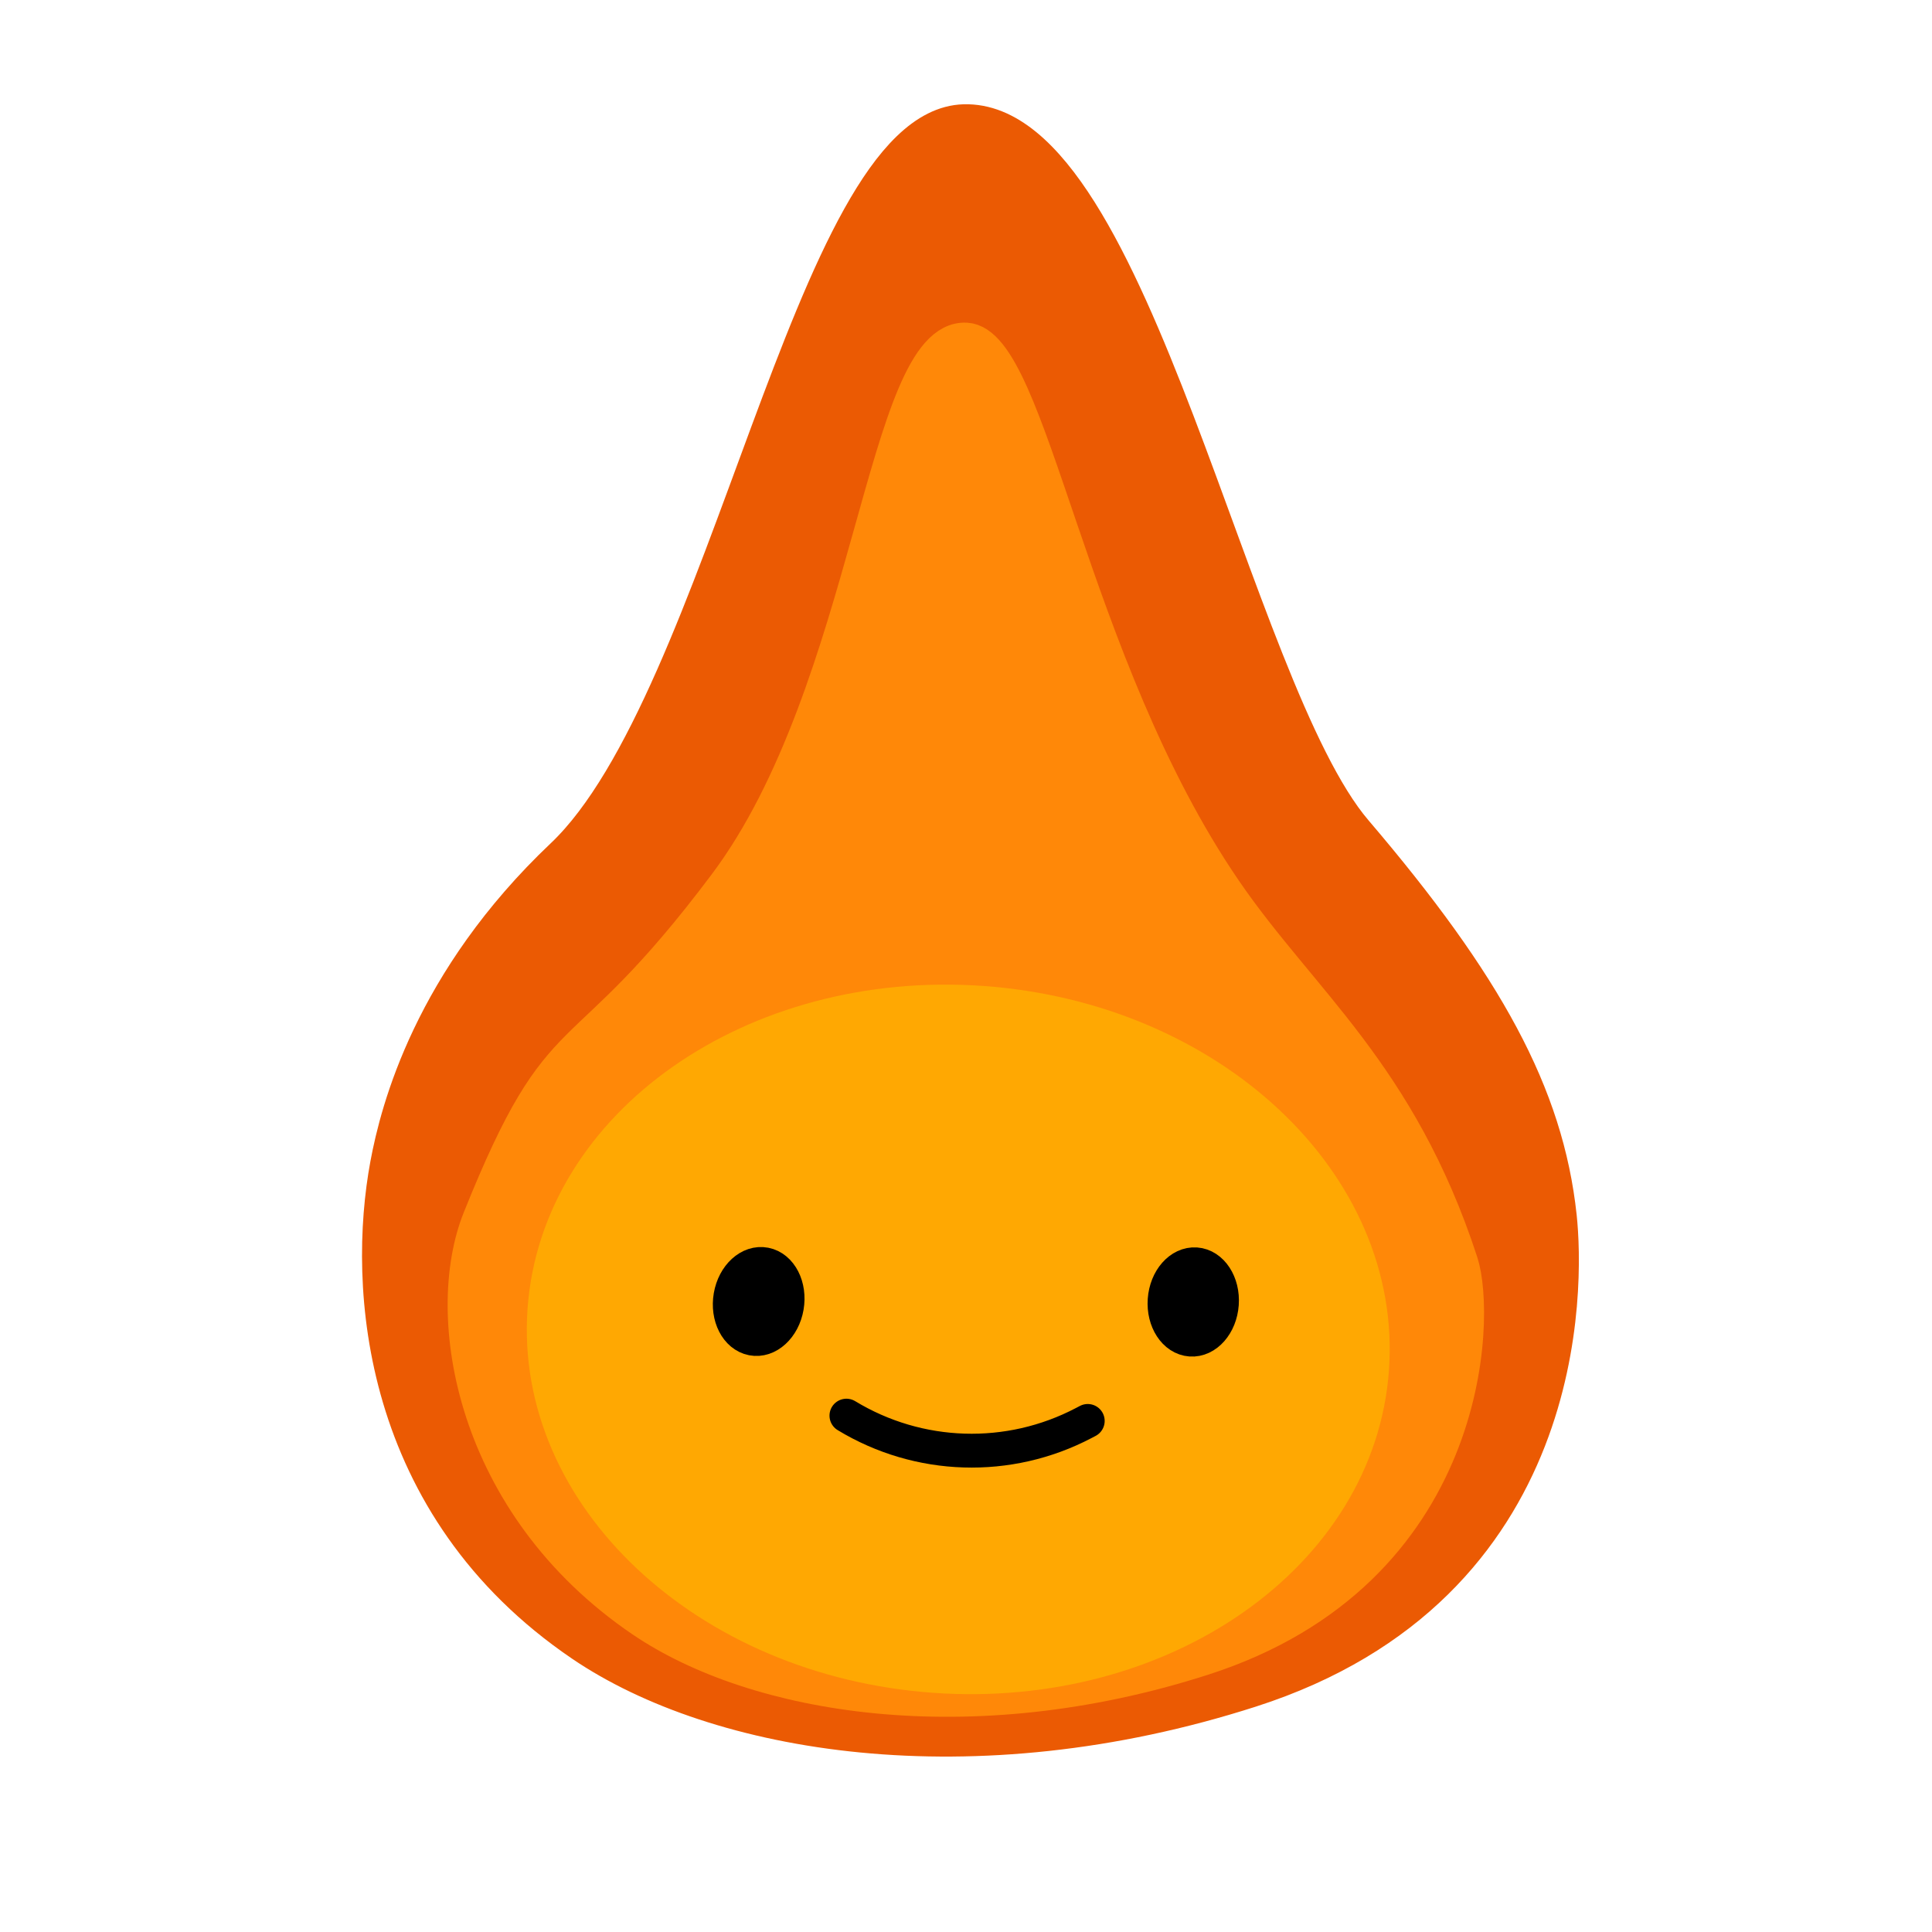
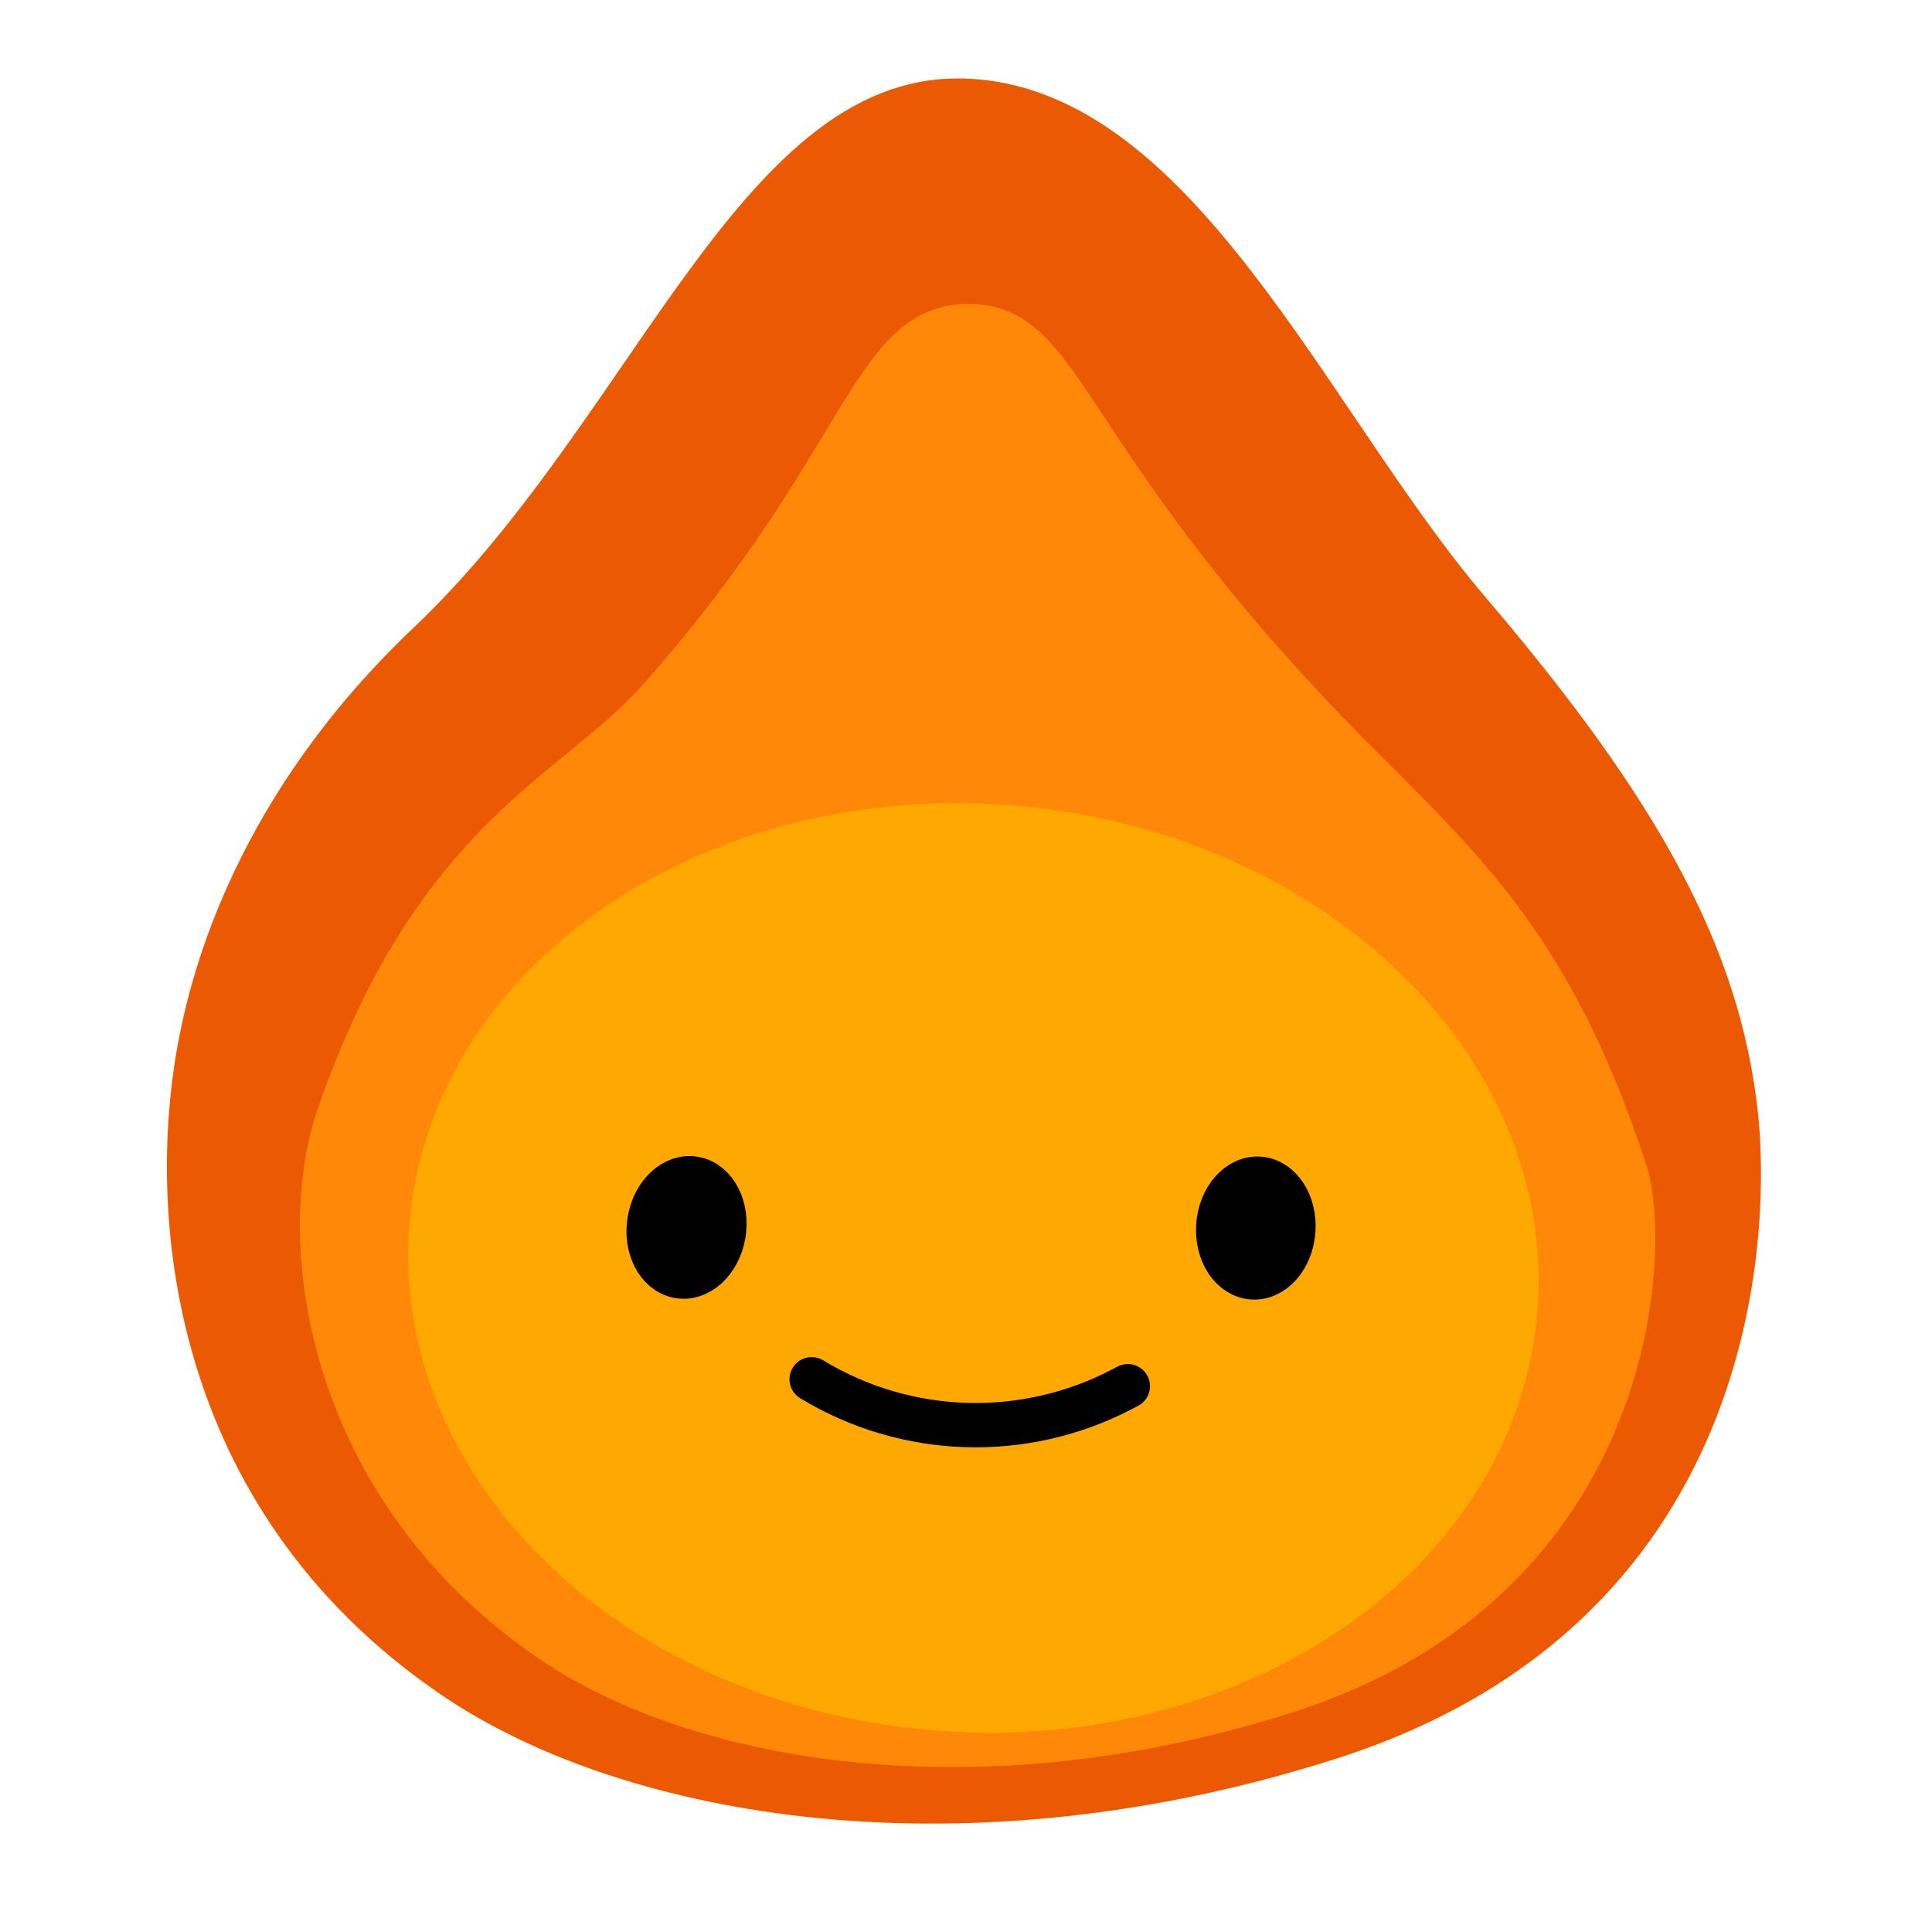
<svg xmlns="http://www.w3.org/2000/svg" height="1024.0px" stroke-miterlimit="10" style="fill-rule:nonzero;clip-rule:evenodd;stroke-linecap:round;stroke-linejoin:round;" version="1.1" viewBox="0 0 1024 1024" width="1024.0px" xml:space="preserve">
  <defs />
  <g id="Layer-1">
-     <path d="M511.004 65.923C599.052 63.5 651.982 365.221 717.127 441.582C786.412 522.796 818.172 580.74 825.058 644.953C828.945 681.192 832.156 839.853 662.41 894.384C514.678 941.843 380.327 918.6 309.278 870.378C201.719 797.376 194.89 681.533 206.801 617.452C212.178 588.525 229.73 520.558 299.262 454.658C386.521 371.959 431.689 68.106 511.004 65.923Z" fill="#eb5a03" fill-rule="nonzero" opacity="1" stroke="#eb5a03" stroke-linecap="butt" stroke-linejoin="round" stroke-width="21.311" />
-     <path d="M512.067 179.984C546.555 181.735 566.783 351.33 649.223 471.819C689.612 530.849 741.811 568.958 774.476 669.157C783.983 698.322 780.45 833.198 637.58 879.095C513.238 919.041 400.158 899.477 340.358 858.89C249.829 797.447 233.676 696.922 254.106 646.01C299.147 533.767 305.45 573.996 384.354 468.861C462.137 365.221 467.829 177.738 512.067 179.984Z" fill="#ff8808" fill-rule="nonzero" opacity="1" stroke="#ff8808" stroke-linecap="butt" stroke-linejoin="round" stroke-width="17.937" />
-     <path d="M727.232 725.621C734.293 627.112 641.817 540.217 520.683 531.535C399.548 522.853 295.626 595.673 288.566 694.182C281.506 792.691 373.981 879.587 495.115 888.269C616.25 896.95 720.172 824.131 727.232 725.621Z" fill="#ffa802" fill-rule="nonzero" opacity="1" stroke="#ffa802" stroke-linecap="butt" stroke-linejoin="round" stroke-width="17.937" />
-     <path d="M647.614 691.156C648.403 680.141 642.252 670.725 633.875 670.124C625.498 669.524 618.068 677.967 617.278 688.982C616.489 699.997 622.639 709.414 631.016 710.014C639.393 710.614 646.824 702.171 647.614 691.156Z" fill="#000000" fill-rule="nonzero" opacity="1" stroke="#000000" stroke-linecap="butt" stroke-linejoin="round" stroke-width="17.937" />
-     <path d="M417.06 692.71C418.937 681.838 413.766 671.729 405.51 670.131C397.255 668.532 389.041 676.05 387.165 686.921C385.288 697.793 390.459 707.902 398.714 709.5C406.97 711.098 415.183 703.581 417.06 692.71Z" fill="#000000" fill-rule="nonzero" opacity="1" stroke="#000000" stroke-linecap="butt" stroke-linejoin="round" stroke-width="17.937" />
-     <path d="M576.529 753.121L574.38 754.248C534.67 775.08 486.95 773.587 448.619 750.316L448.619 750.316" fill="none" opacity="1" stroke="#000000" stroke-linecap="round" stroke-linejoin="round" stroke-width="17.937" />
+     <path d="M504.537 55.599C619.88 52.425 691.204 225.341 776.545 325.374C867.309 431.765 908.915 507.673 917.936 591.792C923.027 639.265 927.234 847.113 704.866 918.549C511.335 980.721 335.335 950.272 242.259 887.1C101.356 791.468 92.41 639.712 108.013 555.766C115.057 517.87 138.051 428.833 229.139 342.505C343.448 234.167 400.633 58.459 504.537 55.599Z" fill="#eb5a03" fill-rule="nonzero" opacity="1" stroke="#eb5a03" stroke-linecap="butt" stroke-linejoin="round" stroke-width="27.917" />
+     <path d="M515.707 172.916C563.085 174.729 563.993 242.419 699.563 384.49C764.248 452.278 818.658 489.912 861.449 621.173C873.904 659.38 869.275 836.069 682.114 896.195C519.225 948.523 371.091 922.895 292.752 869.725C174.158 789.234 156.102 658.71 179.761 590.851C231.185 443.355 304.684 421.205 349.38 370.867C462.089 243.931 461.416 170.839 515.707 172.916Z" fill="#ff8808" fill-rule="nonzero" opacity="1" stroke="#ff8808" stroke-linecap="butt" stroke-linejoin="round" stroke-width="23.497" />
+     <path d="M803.257 692.626C812.506 563.578 691.363 449.745 532.676 438.371C373.989 426.998 237.85 522.392 228.601 651.44C219.352 780.488 340.495 894.322 499.182 905.695C657.869 917.069 794.008 821.674 803.257 692.626Z" fill="#ffa802" fill-rule="nonzero" opacity="1" stroke="#ffa802" stroke-linecap="butt" stroke-linejoin="round" stroke-width="23.497" />
+     <path d="M685.482 652.319C686.516 637.889 678.458 625.553 667.485 624.767C656.511 623.98 646.776 635.04 645.742 649.47C644.708 663.9 652.765 676.236 663.739 677.022C674.713 677.809 684.448 666.749 685.482 652.319Z" fill="#000000" fill-rule="nonzero" opacity="1" stroke="#000000" stroke-linecap="butt" stroke-linejoin="round" stroke-width="23.497" />
+     <path d="M383.455 654.354C385.913 640.112 379.139 626.869 368.324 624.775C357.51 622.681 346.75 632.529 344.291 646.771C341.833 661.013 348.607 674.255 359.422 676.349C370.236 678.443 380.996 668.595 383.455 654.354Z" fill="#000000" fill-rule="nonzero" opacity="1" stroke="#000000" stroke-linecap="butt" stroke-linejoin="round" stroke-width="23.497" />
+     <path d="M597.765 734.717L594.95 736.194C542.93 763.483 480.416 761.528 430.203 731.042L430.203 731.042" fill="none" opacity="1" stroke="#000000" stroke-linecap="round" stroke-linejoin="round" stroke-width="23.497" />
  </g>
</svg>
